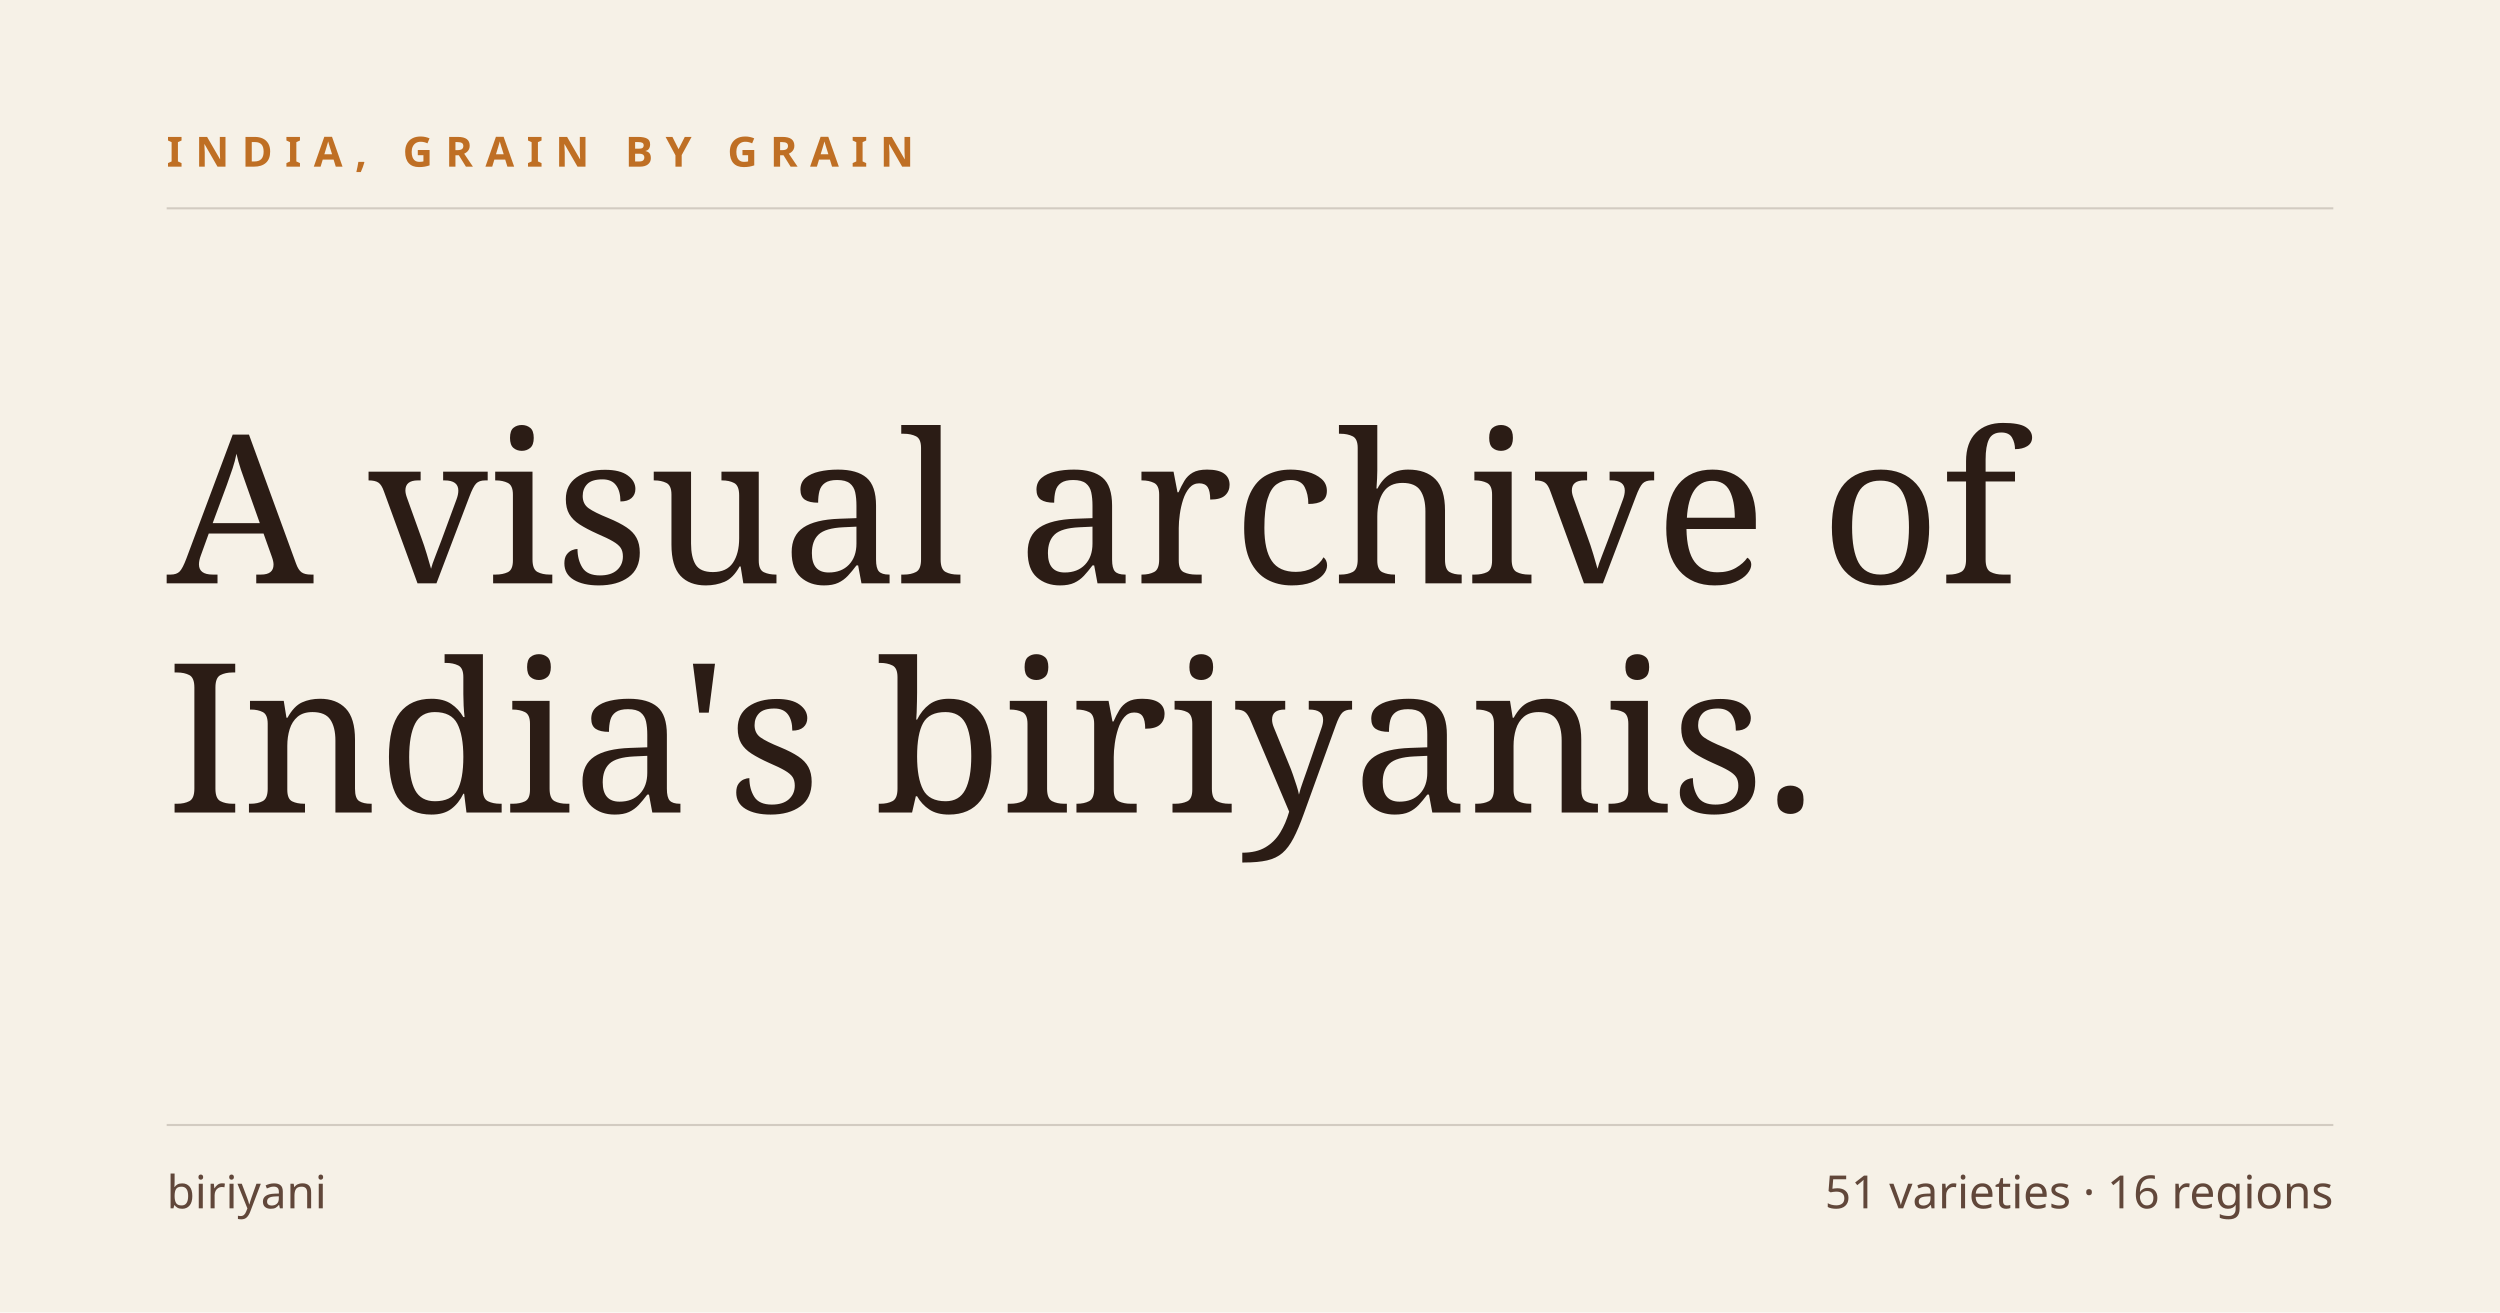
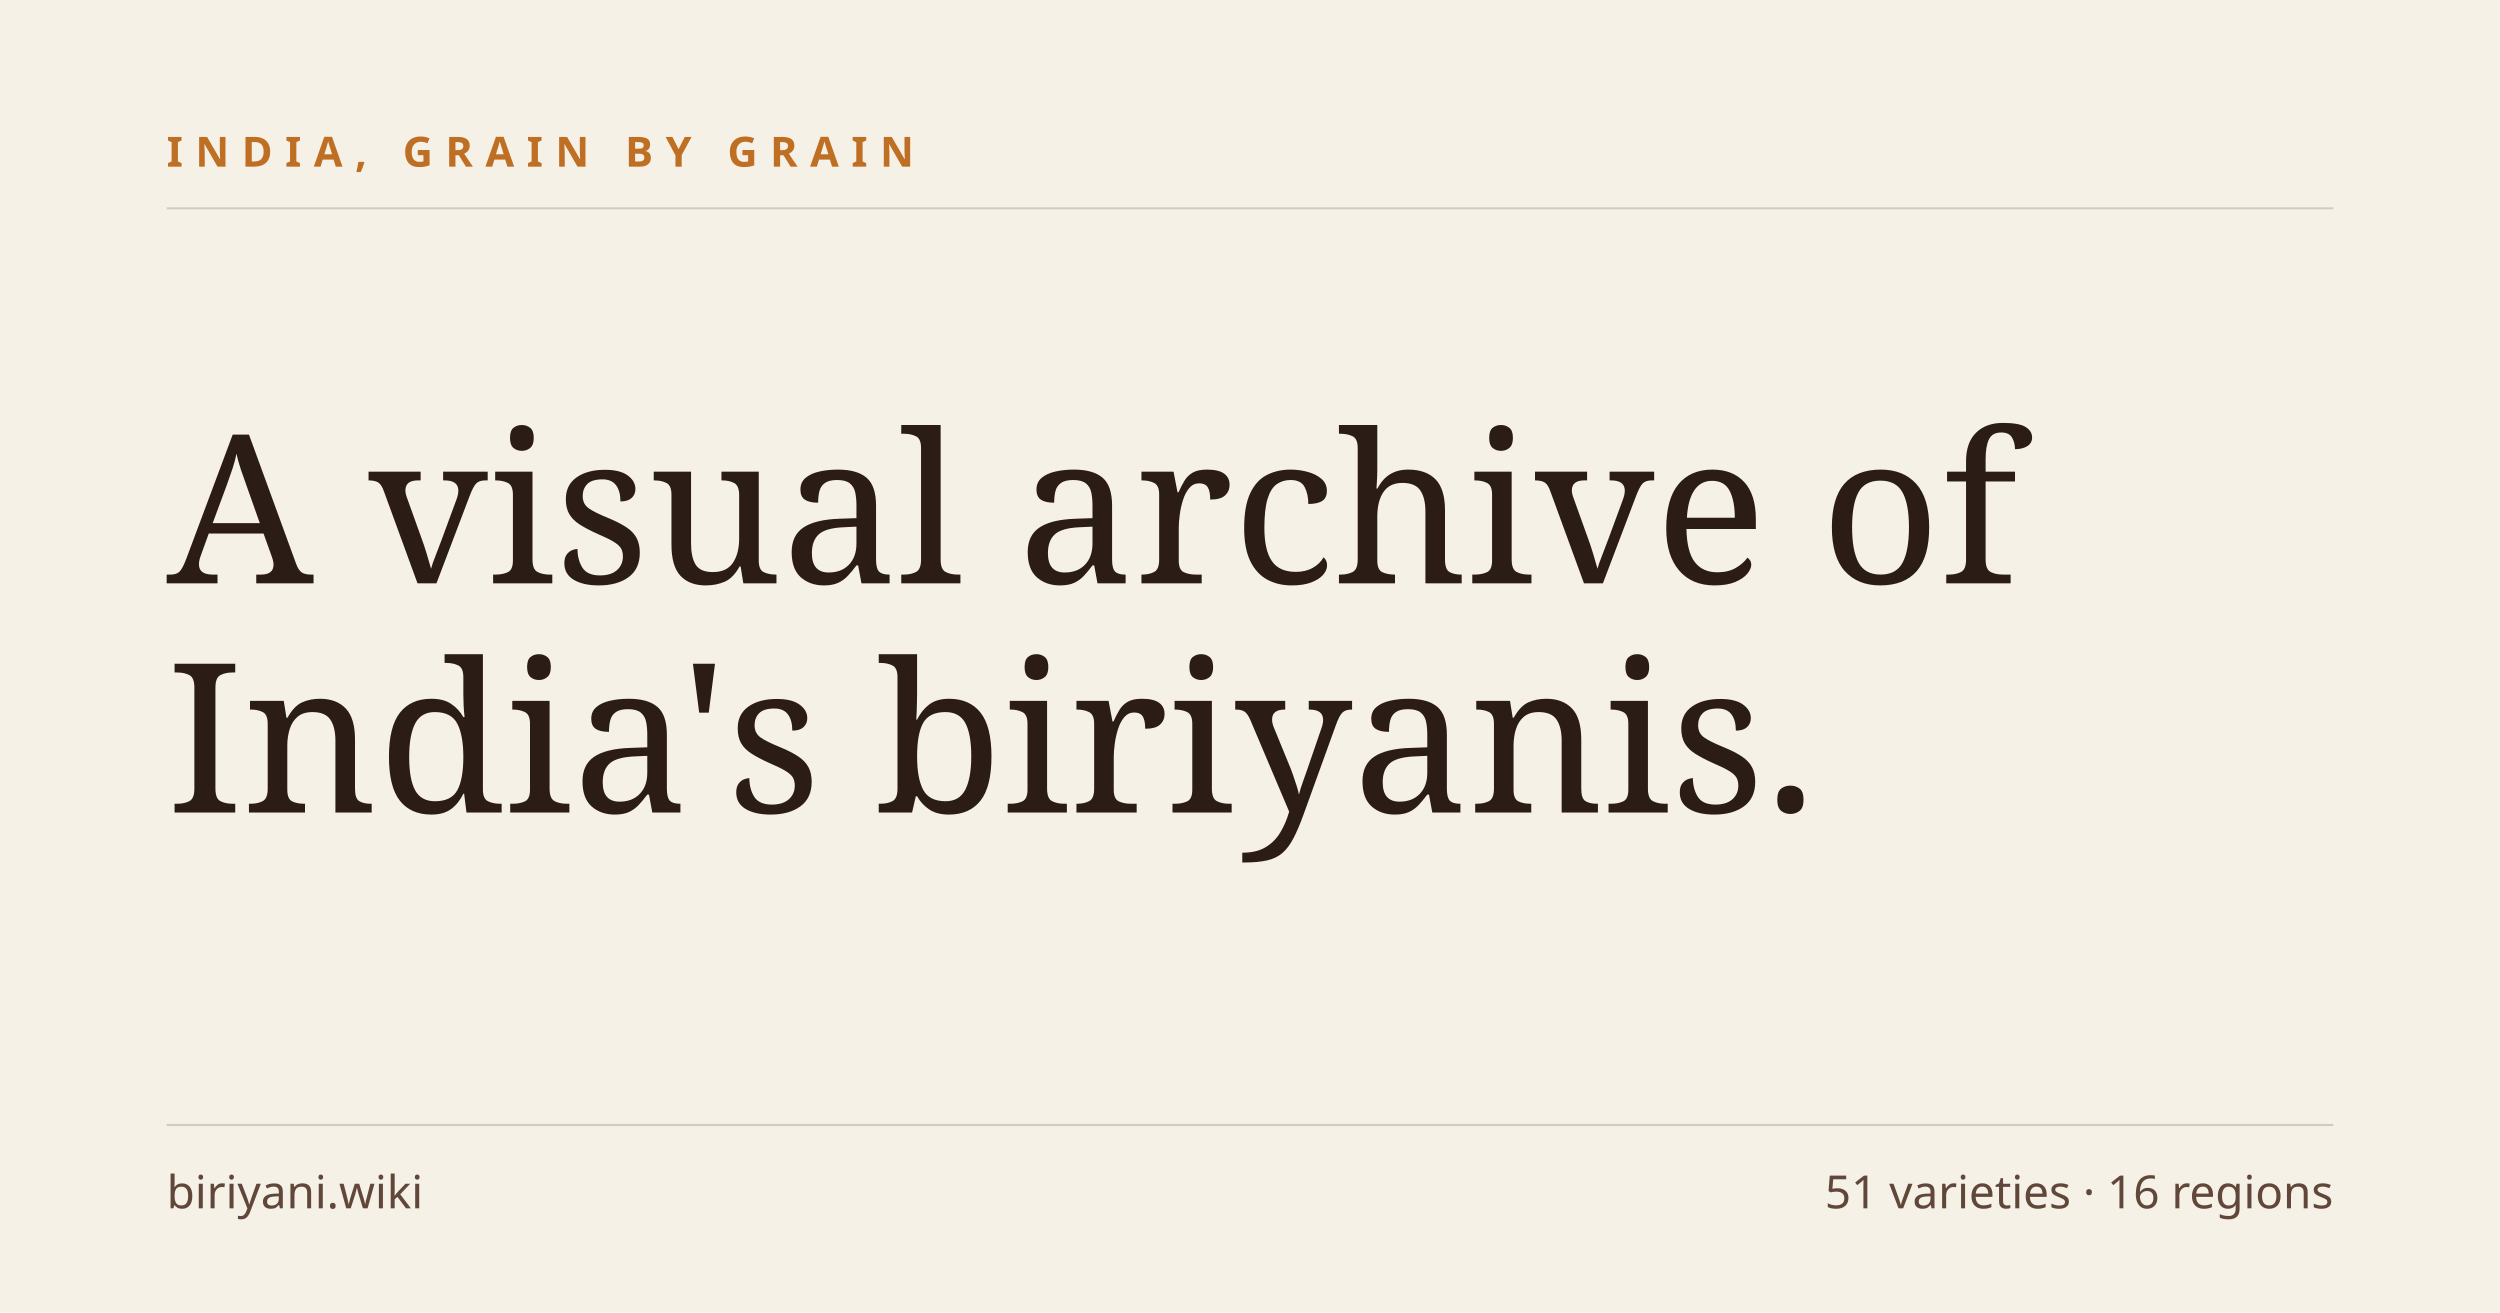
<svg xmlns="http://www.w3.org/2000/svg" viewBox="0 0 1200 630" width="1200" height="630">
  <rect width="1200" height="630" fill="#f6f1e7" />
  <line x1="80" y1="100" x2="1120" y2="100" stroke="#2b1c15" stroke-width="1" opacity="0.18" />
  <text x="80" y="80" font-family="Manrope, system-ui, sans-serif" font-size="20" font-weight="600" letter-spacing="6" fill="#bf6f24">
    INDIA, GRAIN BY GRAIN
  </text>
  <text x="80" y="280" font-family="Cormorant Garamond, Georgia, serif" font-size="100" font-weight="500" fill="#2b1c15">
    A visual archive of
  </text>
  <text x="80" y="390" font-family="Cormorant Garamond, Georgia, serif" font-size="100" font-weight="500" fill="#2b1c15">
    India's biriyanis.
  </text>
  <line x1="80" y1="540" x2="1120" y2="540" stroke="#2b1c15" stroke-width="1" opacity="0.18" />
  <text x="80" y="580" font-family="Manrope, system-ui, sans-serif" font-size="22" font-weight="500" fill="#61473a">
-     biriyani
+     biriyani.wiki
  </text>
  <text x="1120" y="580" font-family="Manrope, system-ui, sans-serif" font-size="22" font-weight="500" fill="#61473a" text-anchor="end">
    51 varieties · 16 regions
  </text>
</svg>
